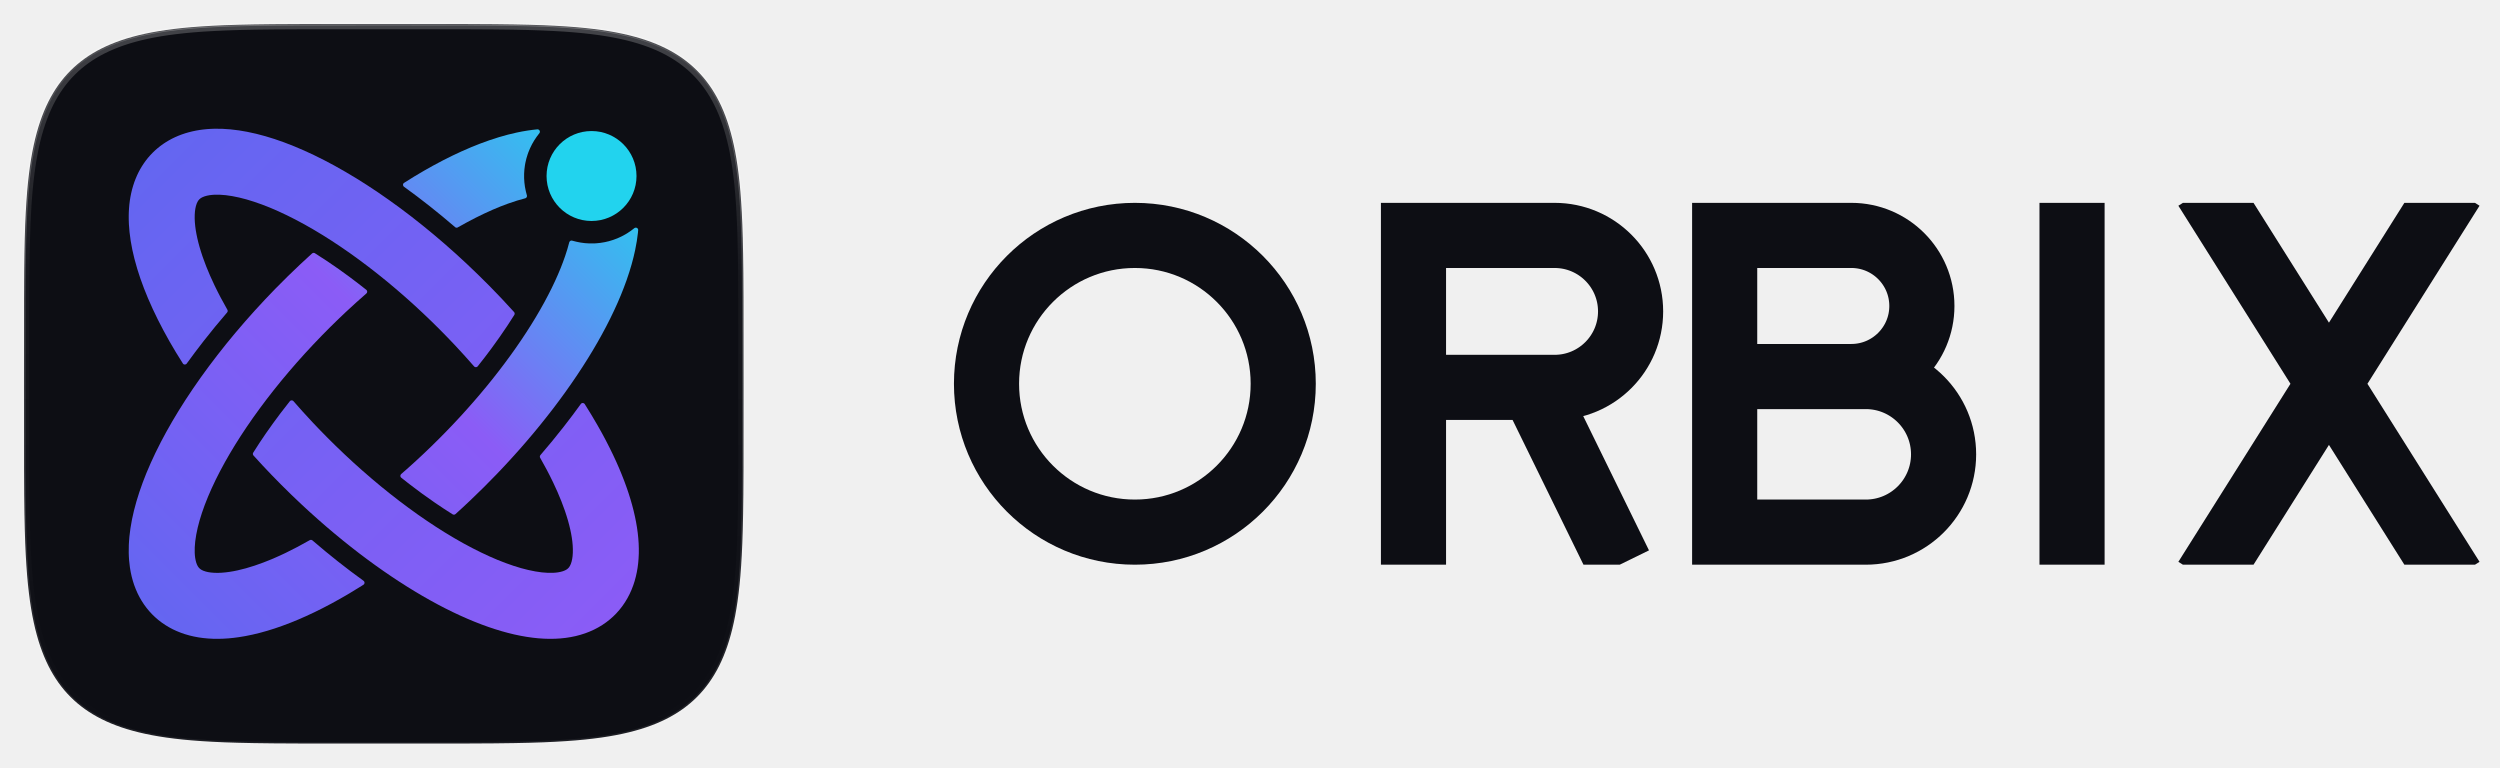
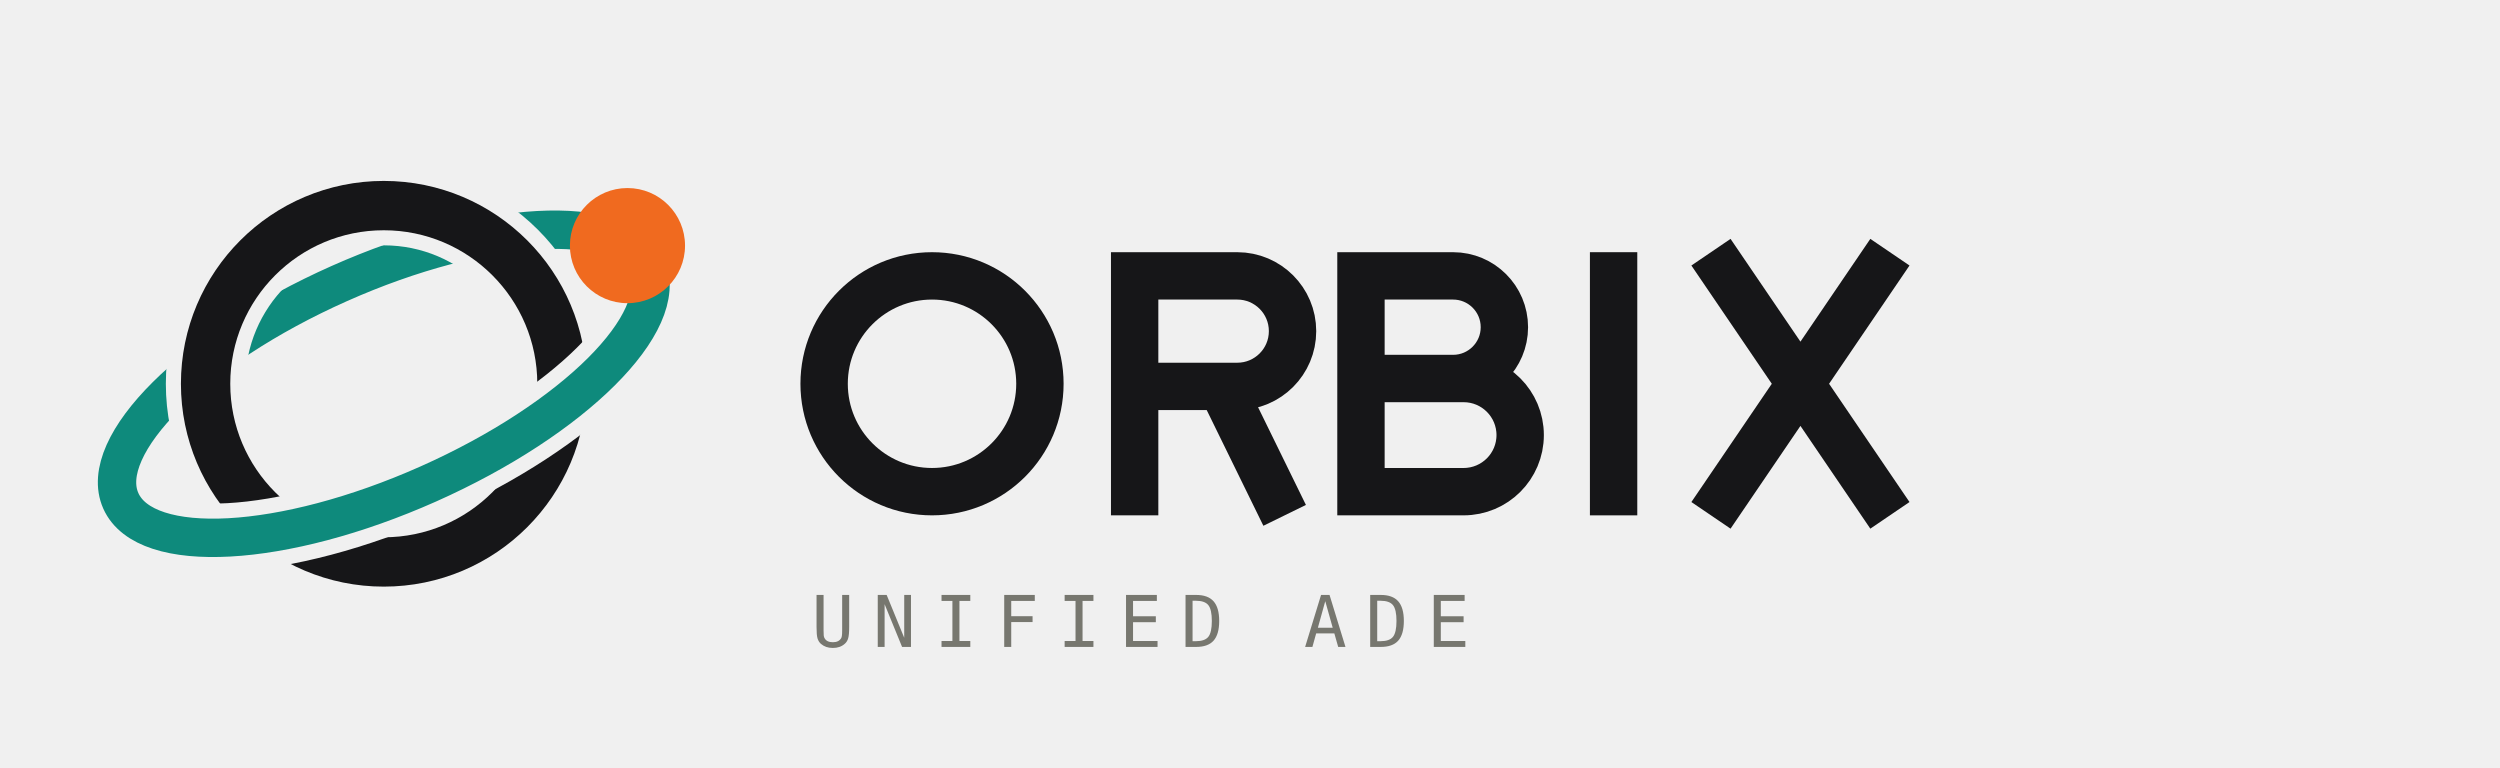
- <svg xmlns="http://www.w3.org/2000/svg" viewBox="0 0 456 140" width="456" height="140">
-   <defs>
-     <linearGradient id="g1" gradientUnits="userSpaceOnUse" x1="96" y1="96" x2="416" y2="416">
-       <stop offset="0" stop-color="#6366f1" />
-       <stop offset="1" stop-color="#8b5cf6" />
-     </linearGradient>
-     <linearGradient id="g2" gradientUnits="userSpaceOnUse" x1="416" y1="96" x2="96" y2="416">
-       <stop offset="0" stop-color="#8b5cf6" />
-       <stop offset="1" stop-color="#6366f1" />
-     </linearGradient>
-     <linearGradient id="g3" gradientUnits="userSpaceOnUse" x1="96" y1="416" x2="416" y2="96">
-       <stop offset="0" stop-color="#6366f1" />
-       <stop offset="0.55" stop-color="#8b5cf6" />
-       <stop offset="1" stop-color="#22d3ee" />
-     </linearGradient>
-     <linearGradient id="hl" x1="0" y1="0" x2="0" y2="1">
-       <stop offset="0" stop-color="#fff" stop-opacity=".22" />
-       <stop offset=".35" stop-color="#fff" stop-opacity=".04" />
-       <stop offset="1" stop-color="#fff" stop-opacity="0" />
-     </linearGradient>
-     <linearGradient id="edge" x1="0" y1="0" x2="0" y2="1">
-       <stop offset="0" stop-color="#fff" stop-opacity=".28" />
-       <stop offset="1" stop-color="#fff" stop-opacity=".07" />
-     </linearGradient>
-   </defs>
-   <g transform="scale(0.2734375)">
-     <path d="M496 256L495.97 311.9L495.87 329.74L495.7 342.71L495.47 353.25L495.18 362.29L494.81 370.27L494.38 377.47L493.89 384.05L493.33 390.12L492.69 395.77L492 401.06L491.23 406.04L490.4 410.74L489.49 415.2L488.52 419.44L487.47 423.47L486.36 427.32L485.17 431L483.91 434.52L482.58 437.89L481.17 441.12L479.69 444.22L478.13 447.19L476.49 450.04L474.78 452.78L472.98 455.42L471.09 457.94L469.13 460.37L467.07 462.7L464.93 464.93L462.7 467.07L460.37 469.13L457.94 471.09L455.42 472.98L452.78 474.78L450.04 476.49L447.19 478.13L444.22 479.69L441.12 481.17L437.89 482.58L434.52 483.91L431 485.17L427.32 486.36L423.47 487.47L419.44 488.52L415.2 489.49L410.74 490.4L406.04 491.23L401.06 492L395.77 492.69L390.12 493.33L384.05 493.89L377.47 494.38L370.27 494.81L362.29 495.18L353.25 495.47L342.71 495.7L329.74 495.87L311.9 495.97L256 496L200.1 495.97L182.26 495.87L169.29 495.7L158.75 495.47L149.71 495.18L141.73 494.81L134.53 494.38L127.95 493.89L121.88 493.33L116.23 492.69L110.94 492L105.96 491.23L101.26 490.4L96.8 489.49L92.56 488.52L88.53 487.47L84.68 486.36L81 485.17L77.48 483.91L74.11 482.58L70.88 481.17L67.78 479.69L64.81 478.13L61.96 476.49L59.22 474.78L56.58 472.98L54.06 471.09L51.63 469.13L49.3 467.07L47.07 464.93L44.93 462.7L42.87 460.37L40.91 457.94L39.02 455.42L37.22 452.78L35.51 450.04L33.87 447.19L32.31 444.22L30.83 441.12L29.42 437.89L28.09 434.52L26.83 431L25.64 427.32L24.53 423.47L23.48 419.44L22.51 415.2L21.6 410.74L20.77 406.04L20 401.06L19.31 395.77L18.67 390.12L18.11 384.05L17.62 377.47L17.19 370.27L16.82 362.29L16.53 353.25L16.3 342.71L16.13 329.74L16.03 311.9L16 256L16.03 200.1L16.13 182.26L16.3 169.29L16.53 158.75L16.82 149.71L17.19 141.73L17.62 134.53L18.11 127.95L18.67 121.88L19.31 116.23L20 110.94L20.77 105.96L21.6 101.26L22.51 96.8L23.48 92.56L24.53 88.53L25.64 84.68L26.83 81L28.09 77.48L29.42 74.11L30.83 70.88L32.31 67.78L33.87 64.81L35.51 61.96L37.22 59.22L39.02 56.58L40.91 54.06L42.87 51.63L44.93 49.3L47.07 47.07L49.3 44.93L51.63 42.87L54.06 40.91L56.58 39.02L59.22 37.22L61.96 35.51L64.81 33.87L67.78 32.31L70.88 30.83L74.11 29.42L77.48 28.09L81 26.83L84.68 25.64L88.53 24.53L92.56 23.48L96.8 22.51L101.26 21.6L105.96 20.77L110.94 20L116.23 19.31L121.88 18.67L127.95 18.11L134.53 17.62L141.73 17.19L149.71 16.82L158.75 16.53L169.29 16.3L182.26 16.13L200.1 16.03L256 16L311.9 16.03L329.74 16.13L342.71 16.3L353.25 16.53L362.29 16.82L370.27 17.19L377.47 17.62L384.05 18.11L390.12 18.67L395.77 19.31L401.06 20L406.04 20.77L410.74 21.6L415.2 22.51L419.44 23.48L423.47 24.53L427.32 25.64L431 26.83L434.52 28.09L437.89 29.42L441.12 30.83L444.22 32.31L447.19 33.87L450.04 35.51L452.78 37.22L455.42 39.02L457.94 40.91L460.37 42.87L462.7 44.93L464.93 47.07L467.07 49.3L469.13 51.63L471.09 54.06L472.98 56.58L474.78 59.22L476.49 61.96L478.13 64.81L479.69 67.78L481.17 70.88L482.58 74.11L483.91 77.48L485.17 81L486.36 84.68L487.47 88.53L488.52 92.56L489.49 96.8L490.4 101.26L491.23 105.96L492 110.94L492.69 116.23L493.33 121.88L493.89 127.95L494.38 134.53L494.81 141.73L495.18 149.71L495.47 158.75L495.7 169.29L495.87 182.26L495.97 200.1Z" fill="#0d0e14" />
-     <path d="M494 256L493.97 311.43L493.87 329.13L493.71 341.99L493.48 352.44L493.18 361.4L492.82 369.32L492.4 376.46L491.91 382.98L491.35 389L490.72 394.6L490.03 399.85L489.27 404.79L488.44 409.45L487.55 413.87L486.58 418.07L485.55 422.07L484.44 425.89L483.26 429.54L482.01 433.03L480.69 436.37L479.3 439.57L477.83 442.65L476.28 445.6L474.66 448.43L472.95 451.14L471.17 453.75L469.3 456.26L467.35 458.67L465.32 460.98L463.19 463.19L460.98 465.32L458.67 467.35L456.26 469.3L453.75 471.17L451.14 472.95L448.43 474.66L445.6 476.28L442.65 477.83L439.57 479.3L436.37 480.69L433.03 482.01L429.54 483.26L425.89 484.44L422.07 485.55L418.07 486.58L413.87 487.55L409.45 488.44L404.79 489.27L399.85 490.03L394.6 490.72L389 491.35L382.98 491.91L376.46 492.4L369.32 492.82L361.4 493.18L352.44 493.48L341.99 493.71L329.13 493.87L311.43 493.97L256 494L200.57 493.97L182.87 493.87L170.01 493.71L159.56 493.48L150.6 493.18L142.68 492.82L135.54 492.4L129.02 491.91L123 491.35L117.4 490.72L112.15 490.03L107.21 489.27L102.55 488.44L98.13 487.55L93.93 486.58L89.93 485.55L86.11 484.44L82.46 483.26L78.97 482.01L75.63 480.69L72.43 479.3L69.35 477.83L66.4 476.28L63.57 474.66L60.86 472.95L58.25 471.17L55.74 469.3L53.33 467.35L51.02 465.32L48.81 463.19L46.68 460.98L44.65 458.67L42.7 456.26L40.83 453.75L39.05 451.14L37.34 448.43L35.72 445.6L34.17 442.65L32.7 439.57L31.31 436.37L29.99 433.03L28.74 429.54L27.56 425.89L26.45 422.07L25.42 418.07L24.45 413.87L23.56 409.45L22.73 404.79L21.97 399.85L21.28 394.6L20.65 389L20.09 382.98L19.6 376.46L19.18 369.32L18.82 361.4L18.52 352.44L18.29 341.99L18.13 329.13L18.03 311.43L18 256L18.03 200.57L18.13 182.87L18.29 170.01L18.52 159.56L18.82 150.6L19.18 142.68L19.6 135.54L20.09 129.02L20.65 123L21.28 117.4L21.97 112.15L22.73 107.21L23.56 102.55L24.45 98.13L25.42 93.93L26.45 89.93L27.56 86.11L28.74 82.46L29.99 78.97L31.31 75.63L32.7 72.43L34.17 69.35L35.72 66.4L37.34 63.57L39.05 60.86L40.83 58.25L42.7 55.74L44.65 53.33L46.68 51.02L48.81 48.81L51.02 46.68L53.33 44.65L55.74 42.7L58.25 40.83L60.86 39.05L63.57 37.34L66.4 35.72L69.35 34.17L72.43 32.7L75.63 31.31L78.97 29.99L82.46 28.74L86.11 27.56L89.93 26.45L93.93 25.42L98.13 24.45L102.55 23.56L107.21 22.73L112.15 21.97L117.4 21.28L123 20.65L129.02 20.09L135.54 19.6L142.68 19.18L150.6 18.82L159.56 18.52L170.01 18.29L182.87 18.13L200.57 18.03L256 18L311.43 18.03L329.13 18.13L341.99 18.29L352.44 18.52L361.4 18.82L369.32 19.18L376.46 19.6L382.98 20.09L389 20.65L394.6 21.28L399.85 21.97L404.79 22.73L409.45 23.56L413.87 24.45L418.07 25.42L422.07 26.45L425.89 27.56L429.54 28.74L433.03 29.99L436.37 31.31L439.57 32.7L442.65 34.17L445.6 35.72L448.43 37.34L451.14 39.05L453.75 40.83L456.26 42.7L458.67 44.65L460.98 46.68L463.19 48.81L465.32 51.02L467.35 53.33L469.3 55.74L471.17 58.25L472.95 60.86L474.66 63.57L476.28 66.4L477.83 69.35L479.3 72.43L480.69 75.63L482.01 78.97L483.26 82.46L484.44 86.11L485.55 89.93L486.58 93.93L487.55 98.13L488.44 102.55L489.27 107.21L490.03 112.15L490.72 117.4L491.35 123L491.91 129.02L492.4 135.54L492.82 142.68L493.18 150.6L493.48 159.56L493.71 170.01L493.87 182.87L493.97 200.57Z" fill="none" stroke="url(#hl)" stroke-width="3" />
-     <path d="M496 256L495.97 311.9L495.87 329.74L495.7 342.71L495.47 353.25L495.18 362.29L494.81 370.27L494.38 377.47L493.89 384.05L493.33 390.12L492.69 395.77L492 401.06L491.23 406.04L490.4 410.74L489.49 415.2L488.52 419.44L487.47 423.47L486.36 427.32L485.17 431L483.91 434.52L482.58 437.89L481.17 441.12L479.69 444.22L478.13 447.19L476.49 450.04L474.78 452.78L472.98 455.42L471.09 457.94L469.13 460.37L467.07 462.7L464.93 464.93L462.7 467.07L460.37 469.13L457.94 471.09L455.42 472.98L452.78 474.78L450.04 476.49L447.19 478.13L444.22 479.69L441.12 481.17L437.89 482.58L434.52 483.91L431 485.17L427.32 486.36L423.47 487.47L419.44 488.52L415.2 489.49L410.74 490.4L406.04 491.23L401.06 492L395.77 492.69L390.12 493.33L384.05 493.89L377.47 494.38L370.27 494.81L362.29 495.18L353.25 495.47L342.71 495.7L329.74 495.87L311.9 495.97L256 496L200.1 495.97L182.26 495.87L169.29 495.7L158.75 495.47L149.71 495.18L141.73 494.81L134.53 494.38L127.95 493.89L121.88 493.33L116.23 492.69L110.94 492L105.96 491.23L101.26 490.4L96.8 489.49L92.56 488.52L88.53 487.47L84.68 486.36L81 485.17L77.48 483.91L74.11 482.58L70.88 481.17L67.78 479.69L64.81 478.13L61.96 476.49L59.22 474.78L56.58 472.98L54.06 471.09L51.63 469.13L49.3 467.07L47.07 464.93L44.93 462.7L42.87 460.37L40.91 457.94L39.02 455.42L37.22 452.78L35.51 450.04L33.87 447.19L32.31 444.22L30.83 441.12L29.42 437.89L28.09 434.52L26.83 431L25.64 427.32L24.53 423.47L23.48 419.44L22.51 415.2L21.6 410.74L20.77 406.04L20 401.06L19.31 395.77L18.67 390.12L18.11 384.05L17.62 377.47L17.19 370.27L16.82 362.29L16.53 353.25L16.3 342.71L16.13 329.74L16.03 311.9L16 256L16.03 200.1L16.13 182.26L16.3 169.29L16.53 158.75L16.82 149.71L17.19 141.73L17.62 134.53L18.11 127.95L18.67 121.88L19.31 116.23L20 110.94L20.77 105.96L21.6 101.26L22.51 96.8L23.48 92.56L24.53 88.53L25.64 84.68L26.83 81L28.09 77.48L29.42 74.11L30.83 70.88L32.31 67.78L33.87 64.81L35.51 61.96L37.22 59.22L39.02 56.58L40.91 54.06L42.87 51.63L44.93 49.3L47.07 47.07L49.3 44.93L51.63 42.87L54.06 40.91L56.58 39.02L59.22 37.22L61.96 35.51L64.81 33.87L67.78 32.31L70.88 30.83L74.11 29.42L77.48 28.09L81 26.83L84.68 25.64L88.53 24.53L92.56 23.48L96.8 22.51L101.26 21.6L105.96 20.77L110.94 20L116.23 19.31L121.88 18.67L127.95 18.11L134.53 17.62L141.73 17.19L149.71 16.82L158.75 16.53L169.29 16.3L182.26 16.13L200.1 16.03L256 16L311.9 16.03L329.74 16.13L342.71 16.3L353.25 16.53L362.29 16.82L370.27 17.19L377.47 17.62L384.05 18.11L390.12 18.67L395.77 19.31L401.06 20L406.04 20.77L410.74 21.6L415.2 22.51L419.44 23.48L423.47 24.53L427.32 25.64L431 26.83L434.52 28.09L437.89 29.42L441.12 30.83L444.22 32.31L447.19 33.87L450.04 35.51L452.78 37.22L455.42 39.02L457.94 40.91L460.37 42.87L462.7 44.93L464.93 47.07L467.07 49.3L469.13 51.63L471.09 54.06L472.98 56.58L474.78 59.22L476.49 61.96L478.13 64.81L479.69 67.78L481.17 70.88L482.58 74.11L483.91 77.48L485.17 81L486.36 84.68L487.47 88.53L488.52 92.56L489.49 96.8L490.4 101.26L491.23 105.96L492 110.94L492.69 116.23L493.33 121.88L493.89 127.95L494.38 134.53L494.81 141.73L495.18 149.71L495.47 158.75L495.7 169.29L495.87 182.26L495.97 200.1Z" fill="none" stroke="url(#edge)" stroke-width="2" />
-     <path d="M168.92 301.93L168.73 302.36L168.67 302.83L168.76 303.3L168.98 303.72L175.11 310.42L181.26 316.9L187.5 323.26L194.46 330.12L200.9 336.25L206.15 341.1L212.05 346.39L217.38 351.05L222.73 355.58L228.75 360.54L234.15 364.85L239.56 369.06L244.99 373.14L250.43 377.11L255.87 380.95L261.3 384.66L266.08 387.82L271.49 391.28L276.85 394.57L281.59 397.39L286.89 400.4L292.2 403.3L296.87 405.73L302.06 408.3L306.67 410.47L311.78 412.74L316.32 414.64L321.33 416.6L325.72 418.19L330.16 419.67L334.48 420.99L338.76 422.17L343 423.21L347.2 424.09L351.26 424.81L355.38 425.39L359 425.78L362.93 426.04L366.52 426.14L370.37 426.08L373.77 425.88L377.3 425.51L380.65 424.99L383.97 424.31L387.06 423.5L390.28 422.48L393.13 421.39L396.24 420L399.07 418.52L401.74 416.92L404.37 415.11L406.83 413.18L408.99 411.27L411.05 409.23L413.18 406.83L415.11 404.37L416.92 401.73L418.52 399.07L420 396.24L421.26 393.45L422.48 390.28L423.35 387.59L424.17 384.52L424.78 381.76L425.3 378.81L425.71 375.62L425.96 372.64L426.12 369.24L426.13 365.81L426.02 362.49L425.78 359L425.41 355.49L424.91 351.85L424.3 348.29L423.58 344.71L422.63 340.58L421.66 336.84L420.6 333.16L419.27 328.91L417.97 325.1L416.36 320.7L414.64 316.32L413.02 312.42L411.04 307.91L408.93 303.37L406.69 298.79L404.02 293.57L401.51 288.88L398.54 283.6L394.57 276.85L390.07 269.57L389.76 269.22L389.23 268.91L388.77 268.83L388.3 268.89L387.87 269.07L387.52 269.38L382.02 276.85L376.15 284.51L368.42 294.16L360.5 303.56L360.26 303.94L360.13 304.38L360.13 304.83L360.26 305.27L364.76 313.45L366.78 317.36L368.95 321.76L371.89 328.17L374.46 334.34L376.82 340.71L377.9 344L378.86 347.17L379.69 350.22L380.39 353.15L380.97 355.94L381.43 358.6L381.77 361.1L382.02 363.78L382.13 366.23L382.11 368.73L381.96 370.93L381.69 372.83L381.3 374.6L380.76 376.25L380.19 377.46L379.59 378.4L378.88 379.18L378 379.87L376.91 380.47L375.5 381.03L373.95 381.46L372.25 381.79L370.71 381.98L369 382.1L365.35 382.1L361.46 381.81L357.11 381.18L352.33 380.2L347.62 378.99L342.61 377.45L337.33 375.6L331.8 373.44L326.59 371.19L320.67 368.42L315.14 365.64L308.9 362.3L303.11 359L296.64 355.11L290.67 351.33L284.64 347.33L278.55 343.12L272.44 338.71L266.3 334.11L260.15 329.32L254.01 324.37L247.9 319.25L241.81 313.98L235.77 308.57L229.8 303.03L223.89 297.37L218.65 292.19L213.49 286.93L208.41 281.61L201.8 274.42L195.77 267.61L195.54 267.4L195.14 267.17L194.68 267.07L194.22 267.1L193.78 267.27L193.41 267.55L186.86 275.98L182.04 282.51L177.44 289L173.1 295.42ZM117.4 235.11L122.12 242.67L122.49 242.96L122.77 243.09L123.23 243.17L123.85 243.06L124.25 242.84L124.48 242.62L129.98 235.15L135.85 227.49L143.58 217.84L151.5 208.44L151.74 208.06L151.87 207.62L151.87 207.17L151.74 206.73L147.24 198.55L145.22 194.64L143.05 190.24L140.11 183.83L137.54 177.66L135.18 171.29L134.1 168L133.14 164.83L132.31 161.78L131.61 158.85L131.03 156.06L130.57 153.4L130.23 150.9L129.98 148.22L129.87 145.77L129.89 143.27L130.04 141.07L130.31 139.17L130.7 137.4L131.24 135.75L131.81 134.54L132.41 133.6L133.12 132.82L134 132.13L135.09 131.53L136.5 130.97L138.05 130.54L139.75 130.21L141.29 130.02L143 129.9L146.65 129.9L150.54 130.19L154.89 130.82L159.67 131.8L164.38 133.01L169.39 134.55L174.67 136.4L180.2 138.56L185.41 140.81L191.33 143.58L196.86 146.36L203.1 149.7L208.89 153L215.36 156.89L221.33 160.67L227.36 164.67L233.45 168.88L239.56 173.29L245.7 177.89L251.85 182.68L257.99 187.63L264.1 192.75L270.19 198.02L276.23 203.43L282.2 208.97L288.11 214.63L293.35 219.81L298.51 225.07L303.59 230.39L310.2 237.58L316.23 244.39L316.46 244.6L316.86 244.83L317.32 244.93L317.78 244.9L318.22 244.73L318.59 244.45L323.32 238.41L327.8 232.46L333.33 224.77L338.52 217.16L343.08 210.07L343.27 209.64L343.31 209.01L343.18 208.55L342.92 208.15L334.43 198.96L326.41 190.66L318.79 183.1L311.1 175.75L303.91 169.14L296.61 162.68L289.27 156.42L281.87 150.35L274.44 144.48L266.97 138.83L259.53 133.44L252.06 128.25L244.6 123.32L237.81 119.04L230.45 114.64L223.12 110.49L216.45 106.95L209.28 103.38L202.79 100.38L196.32 97.62L189.41 94.93L183.16 92.75L176.99 90.85L170.9 89.24L164.9 87.93L159.45 86.99L153.7 86.29L148.36 85.93L143.18 85.87L140.5 85.97L138.07 86.13L135.43 86.4L133.19 86.7L130.79 87.11L128.22 87.65L125.84 88.25L123.66 88.88L121.19 89.71L119.07 90.52L116.79 91.51L114.73 92.51L112.72 93.6L110.75 94.77L108.83 96.03L106.96 97.39L105.17 98.82L103.43 100.34L101.76 101.94L100.17 103.62L98.66 105.35L97.24 107.16L95.9 109.03L94.64 110.96L93.48 112.92L92.4 114.94L91.42 116.99L90.4 119.39L89.59 121.52L88.82 123.87L88.1 126.38L87.53 128.76L87.01 131.34L86.62 133.74L86.29 136.38L86.08 138.8L85.92 141.47L85.86 143.91L85.88 146.63L85.98 149.51L86.41 154.87L87.19 160.74L88.29 166.69L89.7 172.72L91.56 179.37L93.59 185.65L96.1 192.5L98.71 198.94L101.83 205.98L105.28 213.16L109.03 220.41L113.07 227.74Z" fill="url(#g1)" fill-rule="evenodd" />
-     <path d="M267.61 316.23L267.23 316.72L267.07 317.32L267.14 317.93L267.44 318.47L273 322.86L281.32 329.11L290.17 335.37L296 339.28L301.76 342.98L302.21 343.23L302.83 343.33L303.3 343.24L303.85 342.92L308.49 338.68L313.68 333.82L322.63 325.13L331.36 316.26L336.28 311.07L341.67 305.22L346.42 299.93L351.05 294.62L356.12 288.63L360.54 283.25L364.85 277.85L369.06 272.44L373.17 266.97L377.13 261.54L381.42 255.45L385.11 250.02L388.7 244.56L392.12 239.16L395.41 233.77L398.52 228.45L401.53 223.07L404.37 217.77L407.05 212.5L409.57 207.27L411.93 202.09L414.12 196.96L416.14 191.87L418 186.83L419.84 181.3L421.32 176.38L422.61 171.51L423.71 166.69L424.81 160.74L425.54 155.33L425.72 153.29L425.54 152.7L425.26 152.32L424.89 152.05L424.45 151.89L423.99 151.86L423.54 151.97L423.13 152.2L420.79 153.99L418.37 155.61L417.08 156.38L414.48 157.77L411.8 158.99L409.05 160.02L406.23 160.88L403.36 161.54L400.45 162.02L397.55 162.31L396.05 162.38L393.13 162.38L390.2 162.19L387.28 161.81L384.39 161.23L381.39 160.46L380.76 160.54L380.34 160.76L380.1 160.97L379.76 161.51L378.47 166.17L376.98 170.81L375.6 174.67L374.06 178.67L372.12 183.3L370.22 187.54L367.89 192.43L365.64 196.86L362.93 201.96L360.35 206.56L357.27 211.82L354.37 216.55L350.94 221.93L347.74 226.76L343.98 232.23L340.5 237.11L336.43 242.63L332.69 247.55L328.35 253.08L324.37 257.99L319.77 263.49L315.57 268.37L311.29 273.21L306.92 278.03L301.91 283.39L297.37 288.11L292.77 292.77L287.52 297.94L282.8 302.47L277.43 307.47L272.61 311.83ZM276.21 117.81L269.33 122.12L269.04 122.49L268.91 122.77L268.83 123.23L268.94 123.85L269.07 124.13L269.38 124.48L278.19 130.99L286.6 137.49L294.9 144.19L303.68 151.59L304.08 151.8L304.38 151.87L304.83 151.87L305.13 151.8L311.75 148.15L317.36 145.22L322.84 142.54L328.69 139.88L333.83 137.74L338.79 135.86L344.91 133.81L350.49 132.24L350.78 132.1L351.14 131.79L351.46 131.24L351.54 130.61L350.77 127.61L350.19 124.72L349.81 121.8L349.62 118.87L349.62 115.92L349.81 113.01L350.19 110.09L350.46 108.62L351.12 105.77L351.98 102.95L352.48 101.54L353.6 98.85L354.91 96.18L356.39 93.63L358.01 91.21L359.97 88.61L360.14 88.01L360.11 87.55L360.02 87.25L359.68 86.74L359.3 86.46L358.86 86.3L358.4 86.28L355.38 86.61L351.85 87.1L348.29 87.7L344.71 88.42L338.76 89.83L332.63 91.56L326.42 93.57L320.07 95.88L314.34 98.17L307.97 100.94L302.06 103.7L295.51 106.97L288.93 110.47L282.88 113.87ZM208.44 360.5L208.06 360.26L207.62 360.13L207.17 360.13L206.73 360.26L198.55 364.76L190.79 368.69L187.01 370.47L183.31 372.12L179.69 373.64L175.67 375.23L169.87 377.3L163.95 379.11L158.44 380.48L155.67 381.04L153.03 381.48L150.55 381.8L147.91 382.04L145.48 382.14L143.01 382.1L140.84 381.93L138.97 381.66L137.25 381.26L135.62 380.71L134.45 380.14L133.48 379.5L132.72 378.78L132.04 377.87L131.43 376.71L130.92 375.36L130.5 373.77L130.18 372.04L130 370.48L129.89 368.74L129.91 365.04L130.23 361.11L130.89 356.72L131.89 351.92L133.14 347.17L134.7 342.14L136.58 336.83L138.78 331.29L141.05 326.06L143.84 320.12L146.65 314.57L150.02 308.33L153.34 302.53L156.89 296.64L160.67 290.67L164.67 284.64L168.88 278.55L173.29 272.44L177.89 266.3L182.68 260.15L187.63 254.01L192.75 247.9L198.02 241.81L203.43 235.77L208.97 229.8L214.63 223.89L219.81 218.65L225.07 213.49L230.39 208.41L237.58 201.8L244.39 195.77L244.69 195.42L244.83 195.14L244.93 194.68L244.9 194.22L244.73 193.78L244.45 193.41L239 189.14L233.05 184.64L225.95 179.5L218.32 174.26L210.07 168.92L209.64 168.73L209.17 168.67L208.7 168.76L208.15 169.08L200.28 176.33L191.93 184.34L183.74 192.54L176.94 199.63L169.74 207.43L163.26 214.72L156.98 222.06L150.89 229.45L145.01 236.89L139.34 244.35L133.92 251.79L128.72 259.26L123.76 266.72L119.07 274.15L115.01 280.92L110.86 288.22L107.29 294.89L103.7 302.06L100.65 308.62L97.64 315.62L95.17 321.96L92.94 328.29L91.01 334.48L89.37 340.58L88.04 346.51L87.01 352.44L86.33 357.84L86.09 360.75L85.93 363.51L85.87 368.66L85.95 371.1L86.12 373.76L86.65 378.43L87.18 381.58L87.82 384.52L88.65 387.59L89.52 390.28L90.61 393.13L91.75 395.73L93.04 398.28L94.47 400.77L96.03 403.17L97.74 405.49L99.57 407.71L101.53 409.83L103.43 411.66L105.61 413.55L107.89 415.3L110.27 416.92L112.72 418.4L115.24 419.75L117.83 420.95L120.65 422.09L123.33 423.02L126.39 423.9L129.32 424.59L132.45 425.18L135.43 425.6L138.79 425.92L142.05 426.1L145.47 426.14L148.93 426.05L152.41 425.83L155.92 425.48L159.45 425.01L163.71 424.3L168.5 423.32L173.33 422.15L178.22 420.79L183.16 419.25L188.16 417.52L193.77 415.41L198.94 413.29L204.09 411.03L209.88 408.33L215.18 405.7L221.12 402.59L227.11 399.28L233.14 395.78L241.22 390.83L242.55 389.98L242.88 389.64L243.13 389.07L243.16 388.61L243 388.01L242.62 387.52L233.81 381.01L225.4 374.51L217.1 367.81Z" fill="url(#g3)" fill-rule="evenodd" />
-     <circle cx="394.59" cy="117.41" r="30" fill="#22d3ee" />
+ <svg xmlns="http://www.w3.org/2000/svg" viewBox="0 0 456 140" width="456" height="140" role="img" aria-label="ORBIX">
+   <g transform="translate(70 70) scale(5) translate(-12 -12)">
+     <defs>
+       <clipPath id="m6b">
+         <rect x="-8" y="-20" width="40" height="20" transform="rotate(-24 12 12) translate(0 12)" />
+       </clipPath>
+       <clipPath id="m6f">
+         <rect x="-8" y="0" width="40" height="20" transform="rotate(-24 12 12) translate(0 12)" />
+       </clipPath>
+       <mask id="m6om" maskUnits="userSpaceOnUse" x="-2" y="-2" width="28" height="28">
+         <rect x="-2" y="-2" width="28" height="28" fill="#fff" />
+         <g clip-path="url(#m6b)">
+           <circle cx="12" cy="12" r="6.5" fill="none" stroke="#000" stroke-width="2.9" />
+         </g>
+       </mask>
+       <mask id="m6rm" maskUnits="userSpaceOnUse" x="-2" y="-2" width="28" height="28">
+         <rect x="-2" y="-2" width="28" height="28" fill="#fff" />
+         <g clip-path="url(#m6f)">
+           <ellipse cx="12" cy="12" rx="10.5" ry="4" transform="rotate(-24 12 12)" fill="none" stroke="#000" stroke-width="2.5" />
+         </g>
+       </mask>
+     </defs>
+     <g mask="url(#m6rm)">
+       <circle cx="12" cy="12" r="6.5" fill="none" stroke="#161618" stroke-width="1.8" />
+     </g>
+     <g mask="url(#m6om)">
+       <ellipse cx="12" cy="12" rx="10.5" ry="4" transform="rotate(-24 12 12)" fill="none" stroke="#0E8A7C" stroke-width="1.4" />
+     </g>
+     <circle cx="20.89" cy="6.96" r="2.1" fill="#F06A1F" />
  </g>
-   <clipPath id="wc">
-     <rect x="-4" y="0" width="440" height="100" />
-   </clipPath>
-   <g transform="translate(174 37.0) scale(0.66)" clip-path="url(#wc)">
-     <g transform="translate(0 0)">
-       <circle cx="50" cy="50" r="41" fill="none" stroke="#0d0e14" stroke-width="18" />
-     </g>
-     <g transform="translate(118 0)">
-       <path d="M9 0V100M9 9H48A21 21 0 0 1 48 51H9M42 51L66 100" fill="none" stroke="#0d0e14" stroke-width="18" stroke-linejoin="miter" />
-     </g>
-     <g transform="translate(204 0)">
-       <path d="M9 0V100M9 9H44A19.5 19.5 0 0 1 44 48H9M9 48H48A21.5 21.5 0 0 1 48 91H9" fill="none" stroke="#0d0e14" stroke-width="18" stroke-linejoin="miter" />
-     </g>
-     <g transform="translate(300 0)">
-       <path d="M9 0V100" fill="none" stroke="#0d0e14" stroke-width="18" />
-     </g>
-     <g transform="translate(338 0)">
-       <path d="M8 -4L76 104M76 -4L8 104" fill="none" stroke="#0d0e14" stroke-width="18" />
+   <g transform="translate(146 46) scale(.48)">
+     <g fill="none" stroke="#161618" stroke-width="18">
+       <circle cx="50" cy="50" r="41" />
+       <path transform="translate(118 0)" d="M9 0V100M9 9H48A21 21 0 0 1 48 51H9M42 51L66 100" />
+       <path transform="translate(204 0)" d="M9 0V100M9 9H44A19.5 19.5 0 0 1 44 48H9M9 48H48A21.5 21.5 0 0 1 48 91H9" />
+       <path transform="translate(300 0)" d="M9 0V100" />
+       <path transform="translate(338 0)" d="M8 0L76 100M76 0L8 100" stroke-linecap="butt" />
    </g>
  </g>
+   <text x="148" y="118" font-family="'Cascadia Mono','JetBrains Mono',Consolas,ui-monospace,monospace" font-size="13" letter-spacing="3.4" fill="#77776F">UNIFIED ADE</text>
</svg>
